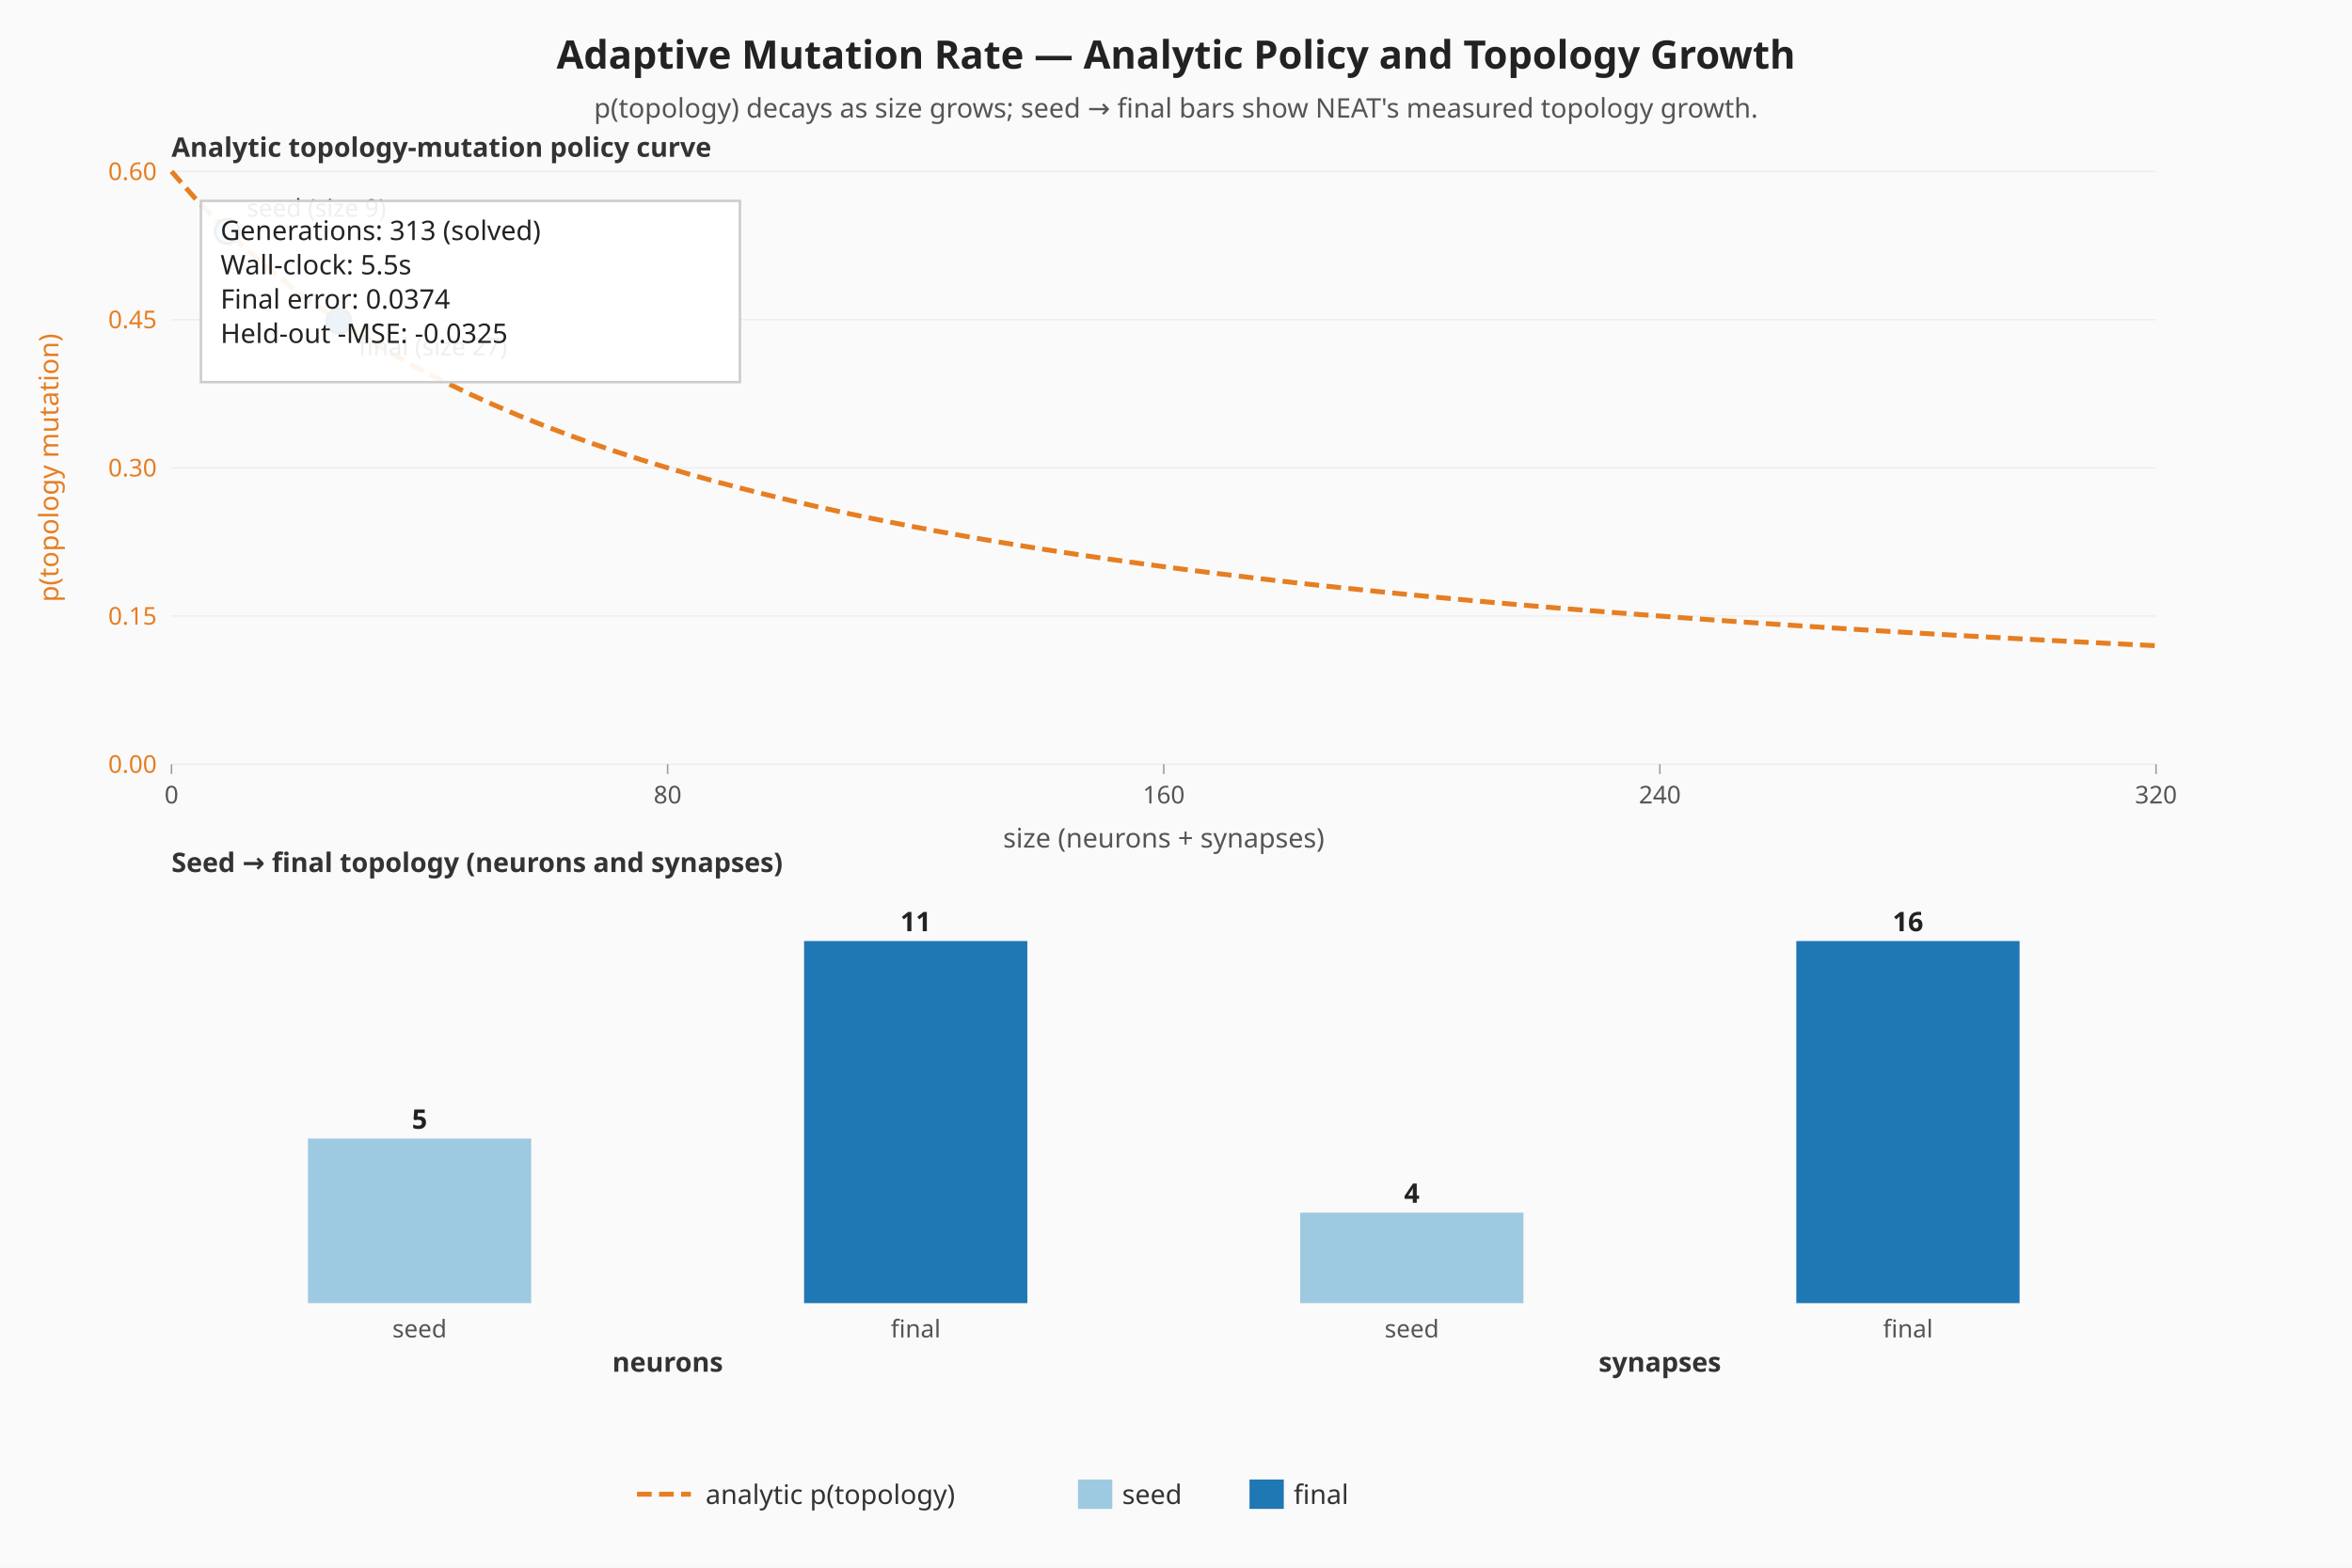
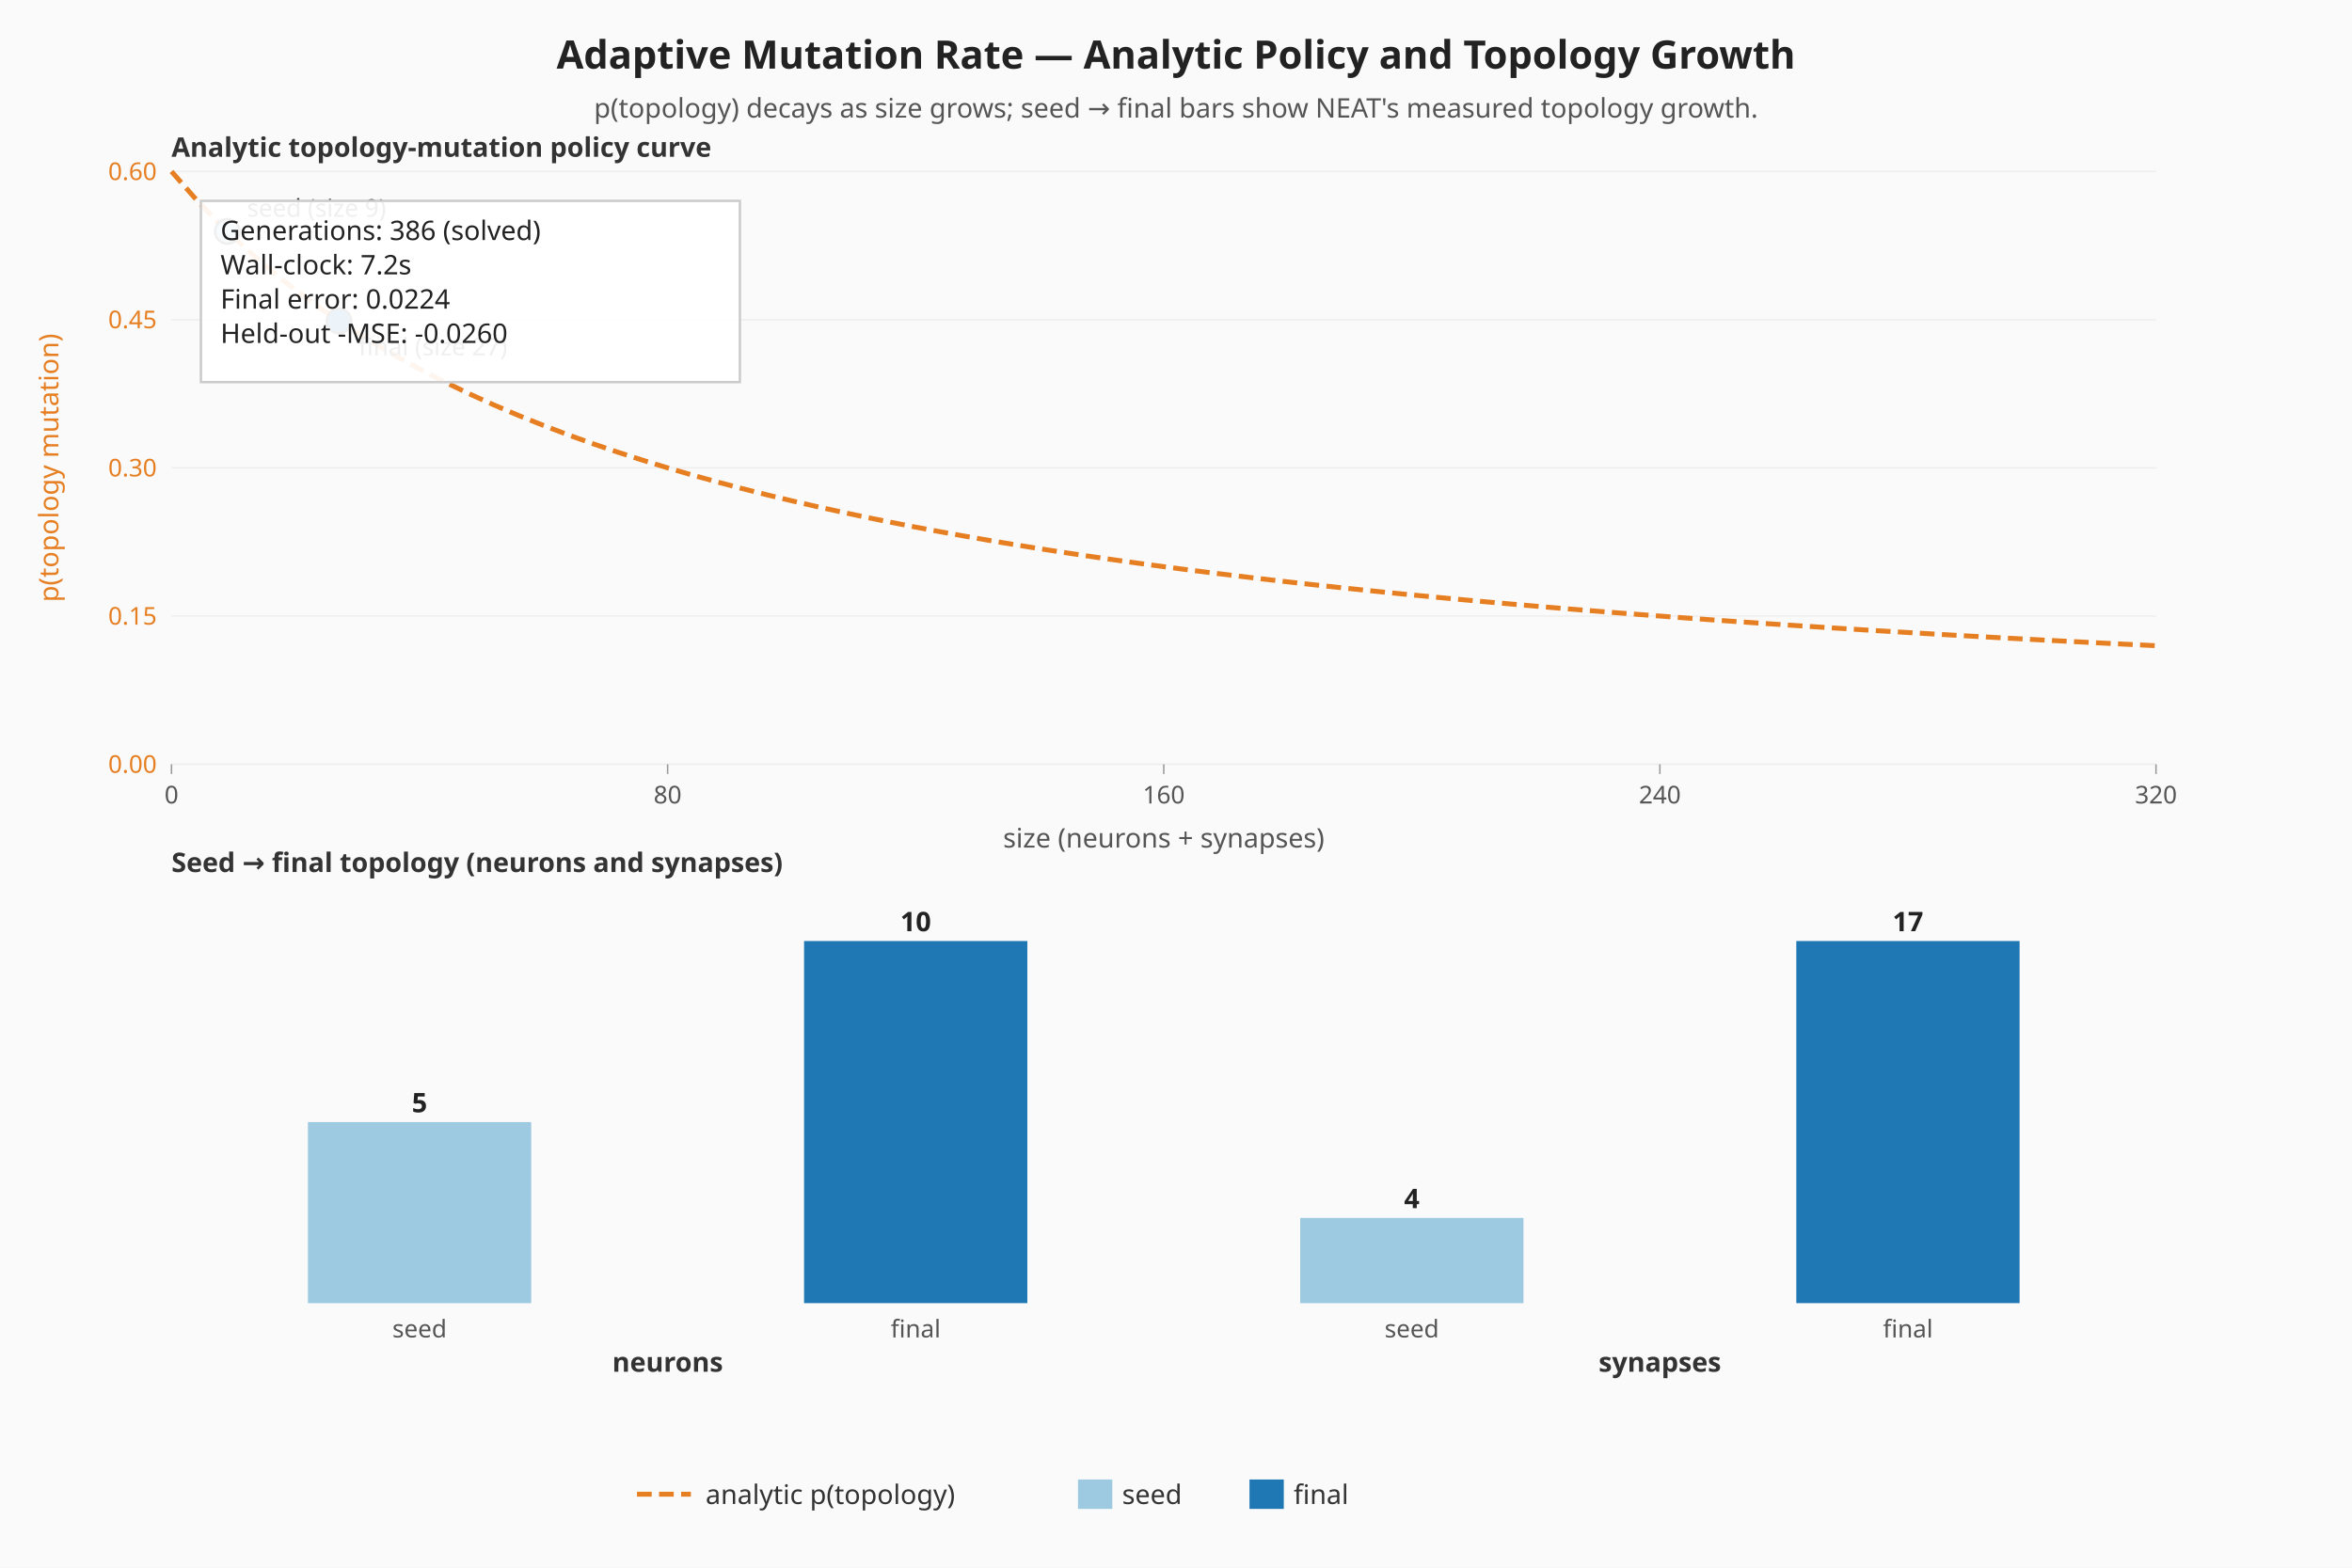
<svg xmlns="http://www.w3.org/2000/svg" viewBox="0 0 960 640" width="960" height="640" role="img" aria-label="Adaptive mutation — analytic policy curve and seed-vs-final topology">
  <rect width="960" height="640" fill="#fafafa" />
  <text x="480" y="28" text-anchor="middle" font-family="sans-serif" font-size="16" font-weight="bold" fill="#222">Adaptive Mutation Rate — Analytic Policy and Topology Growth</text>
  <text x="480" y="48" text-anchor="middle" font-family="sans-serif" font-size="11" fill="#555">p(topology) decays as size grows; seed → final bars show NEAT's measured topology growth.</text>
  <line x1="70.00" y1="312.00" x2="880.00" y2="312.00" stroke="#eeeeee" stroke-width="0.6" />
  <text x="64.00" y="315.50" text-anchor="end" font-family="sans-serif" font-size="10" fill="#e67e22">0.00</text>
  <line x1="70.00" y1="251.50" x2="880.00" y2="251.50" stroke="#eeeeee" stroke-width="0.6" />
  <text x="64.00" y="255.00" text-anchor="end" font-family="sans-serif" font-size="10" fill="#e67e22">0.15</text>
  <line x1="70.00" y1="191.00" x2="880.00" y2="191.00" stroke="#eeeeee" stroke-width="0.6" />
  <text x="64.00" y="194.50" text-anchor="end" font-family="sans-serif" font-size="10" fill="#e67e22">0.30</text>
  <line x1="70.00" y1="130.50" x2="880.00" y2="130.50" stroke="#eeeeee" stroke-width="0.6" />
  <text x="64.00" y="134.00" text-anchor="end" font-family="sans-serif" font-size="10" fill="#e67e22">0.45</text>
  <line x1="70.00" y1="70.00" x2="880.00" y2="70.00" stroke="#eeeeee" stroke-width="0.6" />
  <text x="64.00" y="73.50" text-anchor="end" font-family="sans-serif" font-size="10" fill="#e67e22">0.60</text>
  <line x1="70.00" y1="312.00" x2="70.00" y2="316.00" stroke="#999999" stroke-width="0.6" />
  <text x="70.00" y="328.00" text-anchor="middle" font-family="sans-serif" font-size="10" fill="#555">0</text>
  <line x1="272.50" y1="312.00" x2="272.50" y2="316.00" stroke="#999999" stroke-width="0.6" />
  <text x="272.50" y="328.00" text-anchor="middle" font-family="sans-serif" font-size="10" fill="#555">80</text>
  <line x1="475.00" y1="312.00" x2="475.00" y2="316.00" stroke="#999999" stroke-width="0.6" />
  <text x="475.00" y="328.00" text-anchor="middle" font-family="sans-serif" font-size="10" fill="#555">160</text>
  <line x1="677.50" y1="312.00" x2="677.50" y2="316.00" stroke="#999999" stroke-width="0.6" />
  <text x="677.50" y="328.00" text-anchor="middle" font-family="sans-serif" font-size="10" fill="#555">240</text>
  <line x1="880.00" y1="312.00" x2="880.00" y2="316.00" stroke="#999999" stroke-width="0.6" />
  <text x="880.00" y="328.00" text-anchor="middle" font-family="sans-serif" font-size="10" fill="#555">320</text>
  <text x="20.00" y="191.00" text-anchor="middle" dominant-baseline="middle" transform="rotate(-90 20.00 191.00)" font-family="sans-serif" font-size="11" fill="#e67e22">p(topology mutation)</text>
  <text x="475.00" y="346.00" text-anchor="middle" font-family="sans-serif" font-size="11" fill="#555">size (neurons + synapses)</text>
  <polyline class="topology-rate" fill="none" stroke="#e67e22" stroke-width="2" stroke-dasharray="6 3" points="70.00,70.00 80.13,81.52 90.25,92.00 100.38,101.57 110.50,110.33 120.63,118.40 130.75,125.85 140.88,132.74 151.00,139.14 161.13,145.10 171.25,150.67 181.38,155.87 191.50,160.75 201.63,165.33 211.75,169.65 221.88,173.71 232.00,177.56 242.13,181.19 252.25,184.63 262.38,187.90 272.50,191.00 282.63,193.95 292.75,196.76 302.88,199.44 313.00,202.00 323.13,204.44 333.25,206.78 343.38,209.02 353.50,211.17 363.63,213.22 373.75,215.20 383.88,217.10 394.00,218.92 404.13,220.68 414.25,222.37 424.38,224.00 434.50,225.57 444.63,227.09 454.75,228.55 464.88,229.97 475.00,231.33 485.12,232.66 495.25,233.94 505.38,235.17 515.50,236.38 525.63,237.54 535.75,238.67 545.88,239.76 556.00,240.82 566.13,241.86 576.25,242.86 586.38,243.83 596.50,244.78 606.63,245.70 616.75,246.59 626.88,247.47 637.00,248.32 647.13,249.14 657.25,249.95 667.38,250.73 677.50,251.50 687.63,252.25 697.75,252.98 707.88,253.69 718.00,254.38 728.13,255.06 738.25,255.72 748.38,256.37 758.50,257.00 768.63,257.62 778.75,258.22 788.88,258.81 799.00,259.39 809.13,259.96 819.25,260.51 829.38,261.05 839.50,261.58 849.63,262.10 859.75,262.61 869.88,263.11 880.00,263.60" />
  <circle class="seed-mark" cx="92.78" cy="94.47" r="5" fill="#9ecae1" stroke="#333" stroke-width="1" />
  <text x="100.78" y="88.47" font-family="sans-serif" font-size="10" fill="#333">seed (size 9)</text>
  <circle class="final-mark" cx="138.34" cy="131.07" r="5" fill="#1f77b4" stroke="#333" stroke-width="1" />
  <text x="146.34" y="145.07" font-family="sans-serif" font-size="10" fill="#333">final (size 27)</text>
  <text x="70.00" y="64.00" font-family="sans-serif" font-size="11" font-weight="bold" fill="#333">Analytic topology-mutation policy curve</text>
  <text x="70.00" y="356.00" font-family="sans-serif" font-size="11" font-weight="bold" fill="#333">Seed → final topology (neurons and synapses)</text>
  <g class="seed-vs-final">
-     <rect class="topo-bar topo-bar-seed-neurons" x="125.69" y="464.81" width="91.13" height="67.19" fill="#9ecae1" />
-     <text x="171.25" y="460.81" text-anchor="middle" font-family="sans-serif" font-size="11" font-weight="bold" fill="#222">5</text>
+     <rect class="topo-bar topo-bar-seed-neurons" x="125.69" y="458.09" width="91.13" height="73.91" fill="#9ecae1" />
+     <text x="171.25" y="454.09" text-anchor="middle" font-family="sans-serif" font-size="11" font-weight="bold" fill="#222">5</text>
    <text x="171.25" y="546.00" text-anchor="middle" font-family="sans-serif" font-size="10" fill="#555">seed</text>
    <rect class="topo-bar topo-bar-final-neurons" x="328.19" y="384.17" width="91.13" height="147.83" fill="#1f77b4" />
-     <text x="373.75" y="380.17" text-anchor="middle" font-family="sans-serif" font-size="11" font-weight="bold" fill="#222">11</text>
+     <text x="373.75" y="380.17" text-anchor="middle" font-family="sans-serif" font-size="11" font-weight="bold" fill="#222">10</text>
    <text x="373.75" y="546.00" text-anchor="middle" font-family="sans-serif" font-size="10" fill="#555">final</text>
    <text x="272.50" y="560.00" text-anchor="middle" font-family="sans-serif" font-size="11" font-weight="bold" fill="#333">neurons</text>
-     <rect class="topo-bar topo-bar-seed-synapses" x="530.69" y="495.04" width="91.13" height="36.96" fill="#9ecae1" />
-     <text x="576.25" y="491.04" text-anchor="middle" font-family="sans-serif" font-size="11" font-weight="bold" fill="#222">4</text>
+     <rect class="topo-bar topo-bar-seed-synapses" x="530.69" y="497.22" width="91.13" height="34.78" fill="#9ecae1" />
+     <text x="576.25" y="493.22" text-anchor="middle" font-family="sans-serif" font-size="11" font-weight="bold" fill="#222">4</text>
    <text x="576.25" y="546.00" text-anchor="middle" font-family="sans-serif" font-size="10" fill="#555">seed</text>
    <rect class="topo-bar topo-bar-final-synapses" x="733.19" y="384.17" width="91.13" height="147.83" fill="#1f77b4" />
-     <text x="778.75" y="380.17" text-anchor="middle" font-family="sans-serif" font-size="11" font-weight="bold" fill="#222">16</text>
+     <text x="778.75" y="380.17" text-anchor="middle" font-family="sans-serif" font-size="11" font-weight="bold" fill="#222">17</text>
    <text x="778.75" y="546.00" text-anchor="middle" font-family="sans-serif" font-size="10" fill="#555">final</text>
    <text x="677.50" y="560.00" text-anchor="middle" font-family="sans-serif" font-size="11" font-weight="bold" fill="#333">synapses</text>
  </g>
  <rect x="82.00" y="82.00" width="220" height="74" fill="#ffffff" fill-opacity="0.92" stroke="#cccccc" />
-   <text x="90.00" y="98.00" font-family="sans-serif" font-size="11" fill="#222">Generations: 313 (solved)</text>
-   <text x="90.00" y="112.00" font-family="sans-serif" font-size="11" fill="#222">Wall-clock: 5.5s</text>
-   <text x="90.00" y="126.00" font-family="sans-serif" font-size="11" fill="#222">Final error: 0.0374</text>
-   <text x="90.00" y="140.00" font-family="sans-serif" font-size="11" fill="#222">Held-out -MSE: -0.0325</text>
+   <text x="90.00" y="98.00" font-family="sans-serif" font-size="11" fill="#222">Generations: 386 (solved)</text>
+   <text x="90.00" y="112.00" font-family="sans-serif" font-size="11" fill="#222">Wall-clock: 7.2s</text>
+   <text x="90.00" y="126.00" font-family="sans-serif" font-size="11" fill="#222">Final error: 0.0224</text>
+   <text x="90.00" y="140.00" font-family="sans-serif" font-size="11" fill="#222">Held-out -MSE: -0.0260</text>
  <g class="legend" font-family="sans-serif" font-size="11" fill="#333">
    <line x1="260" y1="610" x2="282" y2="610" stroke="#e67e22" stroke-width="2" stroke-dasharray="6 3" />
    <text x="288" y="614">analytic p(topology)</text>
    <rect x="440" y="604" width="14" height="12" fill="#9ecae1" />
    <text x="458" y="614">seed</text>
    <rect x="510" y="604" width="14" height="12" fill="#1f77b4" />
    <text x="528" y="614">final</text>
  </g>
</svg>
